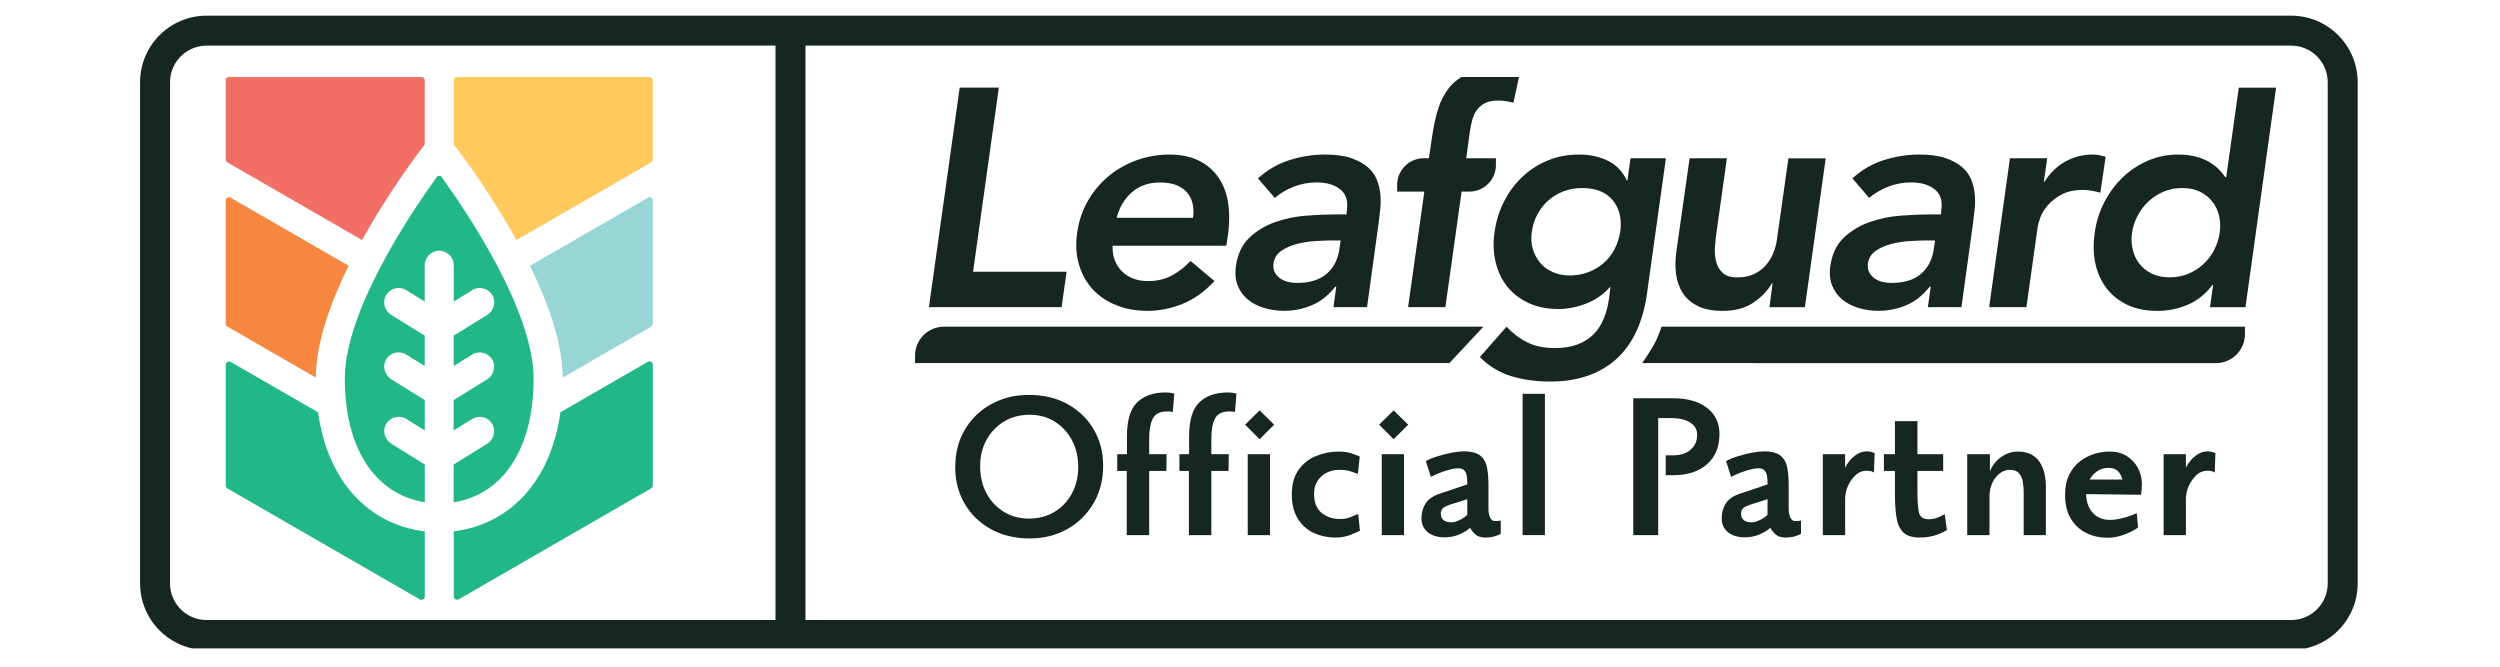
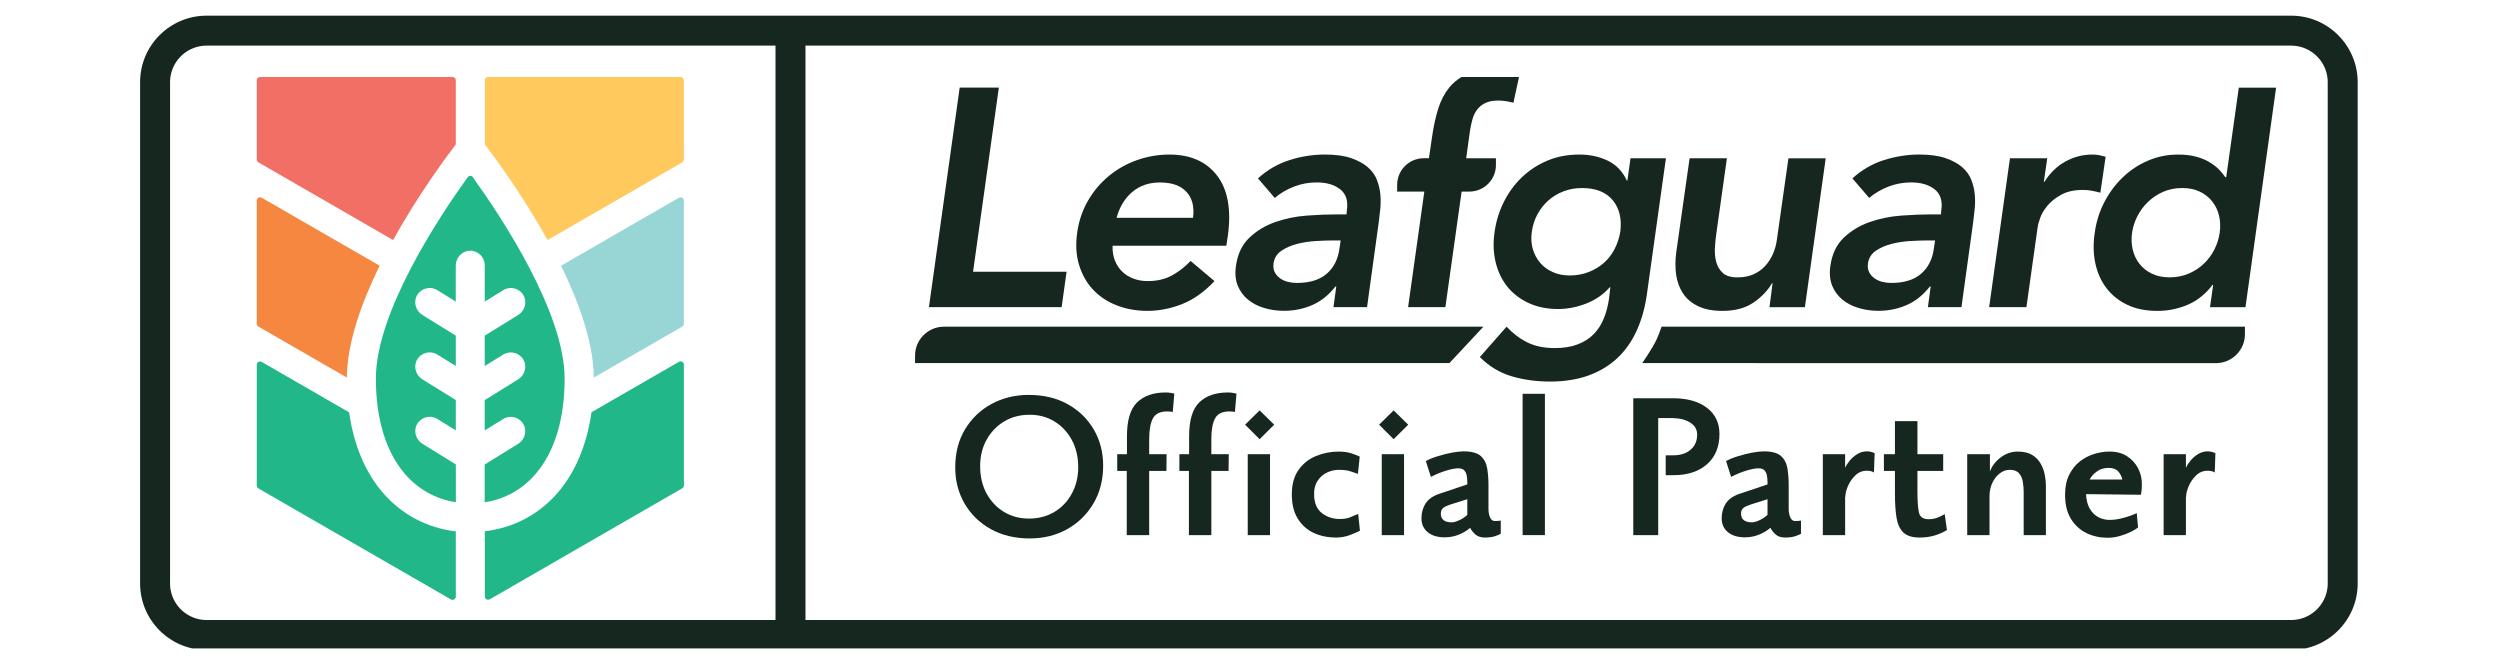
<svg xmlns="http://www.w3.org/2000/svg" width="750" zoomAndPan="magnify" viewBox="0 0 562.5 150" height="200" preserveAspectRatio="xMidYMid meet" version="1.0">
  <defs>
    <g />
-     <clipPath id="9222760bc9">
+     <clipPath id="322eac42f3">
      <path d="M 31.52 3.523 L 530.57 3.523 L 530.57 145.895 L 31.52 145.895 Z M 31.52 3.523 " clip-rule="nonzero" />
    </clipPath>
-     <clipPath id="45dbe2b5ac">
+     <clipPath id="b51d776e2d">
      <path d="M 46.504 3.523 L 515.492 3.523 C 523.77 3.523 530.48 10.23 530.48 18.508 L 530.48 131.262 C 530.48 139.539 523.77 146.246 515.492 146.246 L 46.504 146.246 C 38.23 146.246 31.52 139.539 31.52 131.262 L 31.52 18.508 C 31.52 10.23 38.23 3.523 46.504 3.523 Z M 46.504 3.523 " clip-rule="nonzero" />
    </clipPath>
-     <clipPath id="b36b0e55bd">
-       <path d="M 102 17.32 L 147 17.32 L 147 55 L 102 55 Z M 102 17.32 " clip-rule="nonzero" />
+     <clipPath id="abb500e8e2">
+       <path d="M 109 17.32 L 154 17.32 L 154 55 L 109 55 Z M 109 17.32 " clip-rule="nonzero" />
    </clipPath>
-     <clipPath id="9e6b4941ce">
-       <path d="M 102 81 L 147 81 L 147 134.965 L 102 134.965 Z M 102 81 " clip-rule="nonzero" />
+     <clipPath id="ddd4ef39b9">
+       <path d="M 109 81 L 154 81 L 154 134.965 L 109 134.965 Z M 109 81 " clip-rule="nonzero" />
    </clipPath>
-     <clipPath id="f7f1dbf141">
-       <path d="M 50.785 81 L 96 81 L 96 134.965 L 50.785 134.965 Z M 50.785 81 " clip-rule="nonzero" />
+     <clipPath id="ec7865d57f">
+       <path d="M 57.773 81 L 103 81 L 103 134.965 L 57.773 134.965 Z M 57.773 81 " clip-rule="nonzero" />
    </clipPath>
-     <clipPath id="5701ac4033">
-       <path d="M 50.785 44 L 79 44 L 79 85 L 50.785 85 Z M 50.785 44 " clip-rule="nonzero" />
+     <clipPath id="fa977a86ab">
+       <path d="M 57.773 44 L 86 44 L 86 85 L 57.773 85 Z M 57.773 44 " clip-rule="nonzero" />
    </clipPath>
-     <clipPath id="55c81be441">
-       <path d="M 50.785 17.32 L 96 17.32 L 96 55 L 50.785 55 Z M 50.785 17.32 " clip-rule="nonzero" />
+     <clipPath id="2bf0b2f700">
+       <path d="M 57.773 17.32 L 103 17.32 L 103 55 L 57.773 55 Z M 57.773 17.32 " clip-rule="nonzero" />
    </clipPath>
-     <clipPath id="a62d8a6506">
+     <clipPath id="3db0da6366">
      <path d="M 314 17.32 L 343 17.32 L 343 70 L 314 70 Z M 314 17.32 " clip-rule="nonzero" />
    </clipPath>
-     <clipPath id="4df0932a5d">
+     <clipPath id="021a07324b">
      <path d="M 471 19 L 512.125 19 L 512.125 70 L 471 70 Z M 471 19 " clip-rule="nonzero" />
    </clipPath>
  </defs>
-   <g clip-path="url(#9222760bc9)">
-     <g clip-path="url(#45dbe2b5ac)">
+   <g clip-path="url(#322eac42f3)">
+     <g clip-path="url(#b51d776e2d)">
      <path stroke-linecap="butt" transform="matrix(0.749334, 0, 0, 0.749334, 31.51253, 3.522622)" fill="none" stroke-linejoin="miter" d="M 20.006 0.001 L 645.88 0.001 C 656.926 0.001 665.882 8.952 665.882 19.998 L 665.882 170.47 C 665.882 181.516 656.926 190.467 645.88 190.467 L 20.006 190.467 C 8.965 190.467 0.009 181.516 0.009 170.47 L 0.009 19.998 C 0.009 8.952 8.965 0.001 20.006 0.001 Z M 20.006 0.001 " stroke="#16271f" stroke-width="18" stroke-opacity="1" stroke-miterlimit="4" />
    </g>
  </g>
-   <path fill="#22b789" d="M 99.438 39.871 C 99.145 39.461 98.531 39.461 98.238 39.871 C 91.762 48.867 77.582 70.27 77.582 85.195 C 77.582 94.16 79.797 101.52 83.992 106.48 C 87.035 110.074 90.992 112.293 95.578 112.996 L 95.578 104.504 L 88.074 99.859 C 86.543 98.914 85.977 96.91 86.895 95.367 C 87.809 93.828 89.867 93.305 91.414 94.262 L 95.574 96.84 L 95.574 90.012 L 88.066 85.367 C 86.539 84.422 85.969 82.418 86.887 80.879 C 87.805 79.336 89.859 78.812 91.406 79.77 L 95.566 82.348 L 95.566 75.52 L 88.062 70.875 C 86.531 69.93 85.965 67.926 86.879 66.387 C 87.797 64.844 89.852 64.32 91.402 65.277 L 95.559 67.859 L 95.559 59.773 C 95.559 57.977 96.969 56.438 98.758 56.406 C 100.551 56.379 102.082 57.844 102.082 59.664 L 102.082 67.859 L 106.238 65.285 C 107.789 64.324 109.832 64.82 110.762 66.391 C 111.691 67.961 111.109 69.941 109.578 70.883 L 102.074 75.523 L 102.074 82.355 L 106.234 79.785 C 107.781 78.824 109.824 79.32 110.754 80.891 C 111.672 82.43 111.102 84.438 109.574 85.379 L 102.066 90.023 L 102.066 96.852 L 106.227 94.281 C 107.773 93.32 109.816 93.816 110.746 95.387 C 111.676 96.957 111.098 98.93 109.566 99.879 L 102.062 104.52 L 102.062 113.012 C 106.645 112.312 110.605 110.094 113.648 106.5 C 117.844 101.539 120.059 94.184 120.059 85.215 C 120.059 70.281 105.879 48.883 99.402 39.887 Z M 99.438 39.871 " fill-opacity="1" fill-rule="nonzero" />
-   <g clip-path="url(#b36b0e55bd)">
-     <path fill="#ffc95e" d="M 146.137 17.32 L 102.836 17.32 C 102.426 17.32 102.098 17.648 102.098 18.059 L 102.098 32.496 C 104.215 35.25 110.52 43.738 116.207 54.008 L 146.512 36.535 C 146.742 36.398 146.883 36.156 146.883 35.891 L 146.883 18.059 C 146.883 17.648 146.555 17.32 146.145 17.32 Z M 146.137 17.32 " fill-opacity="1" fill-rule="nonzero" />
+   <path fill="#22b789" d="M 106.426 39.871 C 106.133 39.461 105.52 39.461 105.227 39.871 C 98.75 48.867 84.57 70.27 84.57 85.195 C 84.57 94.16 86.785 101.52 90.98 106.48 C 94.02 110.074 97.977 112.293 102.566 112.996 L 102.566 104.504 L 95.059 99.859 C 93.531 98.914 92.961 96.91 93.879 95.367 C 94.797 93.828 96.852 93.305 98.398 94.262 L 102.559 96.84 L 102.559 90.012 L 95.055 85.367 C 93.523 84.422 92.957 82.418 93.875 80.879 C 94.793 79.336 96.848 78.812 98.395 79.77 L 102.555 82.348 L 102.555 75.52 L 95.047 70.875 C 93.52 69.93 92.949 67.926 93.867 66.387 C 94.785 64.844 96.84 64.32 98.387 65.277 L 102.547 67.859 L 102.547 59.773 C 102.547 57.977 103.953 56.438 105.746 56.406 C 107.539 56.379 109.066 57.844 109.066 59.664 L 109.066 67.859 L 113.227 65.285 C 114.773 64.324 116.816 64.82 117.746 66.391 C 118.676 67.961 118.094 69.941 116.566 70.883 L 109.062 75.523 L 109.062 82.355 L 113.219 79.785 C 114.77 78.824 116.812 79.32 117.742 80.891 C 118.66 82.43 118.09 84.438 116.559 85.379 L 109.055 90.023 L 109.055 96.852 L 113.215 94.281 C 114.762 93.32 116.805 93.816 117.734 95.387 C 118.664 96.957 118.082 98.93 116.555 99.879 L 109.051 104.52 L 109.051 113.012 C 113.629 112.312 117.594 110.094 120.633 106.5 C 124.828 101.539 127.043 94.184 127.043 85.215 C 127.043 70.281 112.867 48.883 106.387 39.887 Z M 106.426 39.871 " fill-opacity="1" fill-rule="nonzero" />
+   <g clip-path="url(#abb500e8e2)">
+     <path fill="#ffc95e" d="M 153.125 17.32 L 109.824 17.32 C 109.414 17.32 109.082 17.648 109.082 18.059 L 109.082 32.496 C 111.199 35.25 117.508 43.738 123.195 54.008 L 153.496 36.535 C 153.73 36.398 153.871 36.156 153.871 35.891 L 153.871 18.059 C 153.871 17.648 153.539 17.32 153.129 17.32 Z M 153.125 17.32 " fill-opacity="1" fill-rule="nonzero" />
  </g>
-   <path fill="#98d6d6" d="M 145.77 44.488 L 119.238 59.793 C 123.34 68.148 126.547 77.148 126.613 84.957 L 146.512 73.484 C 146.742 73.348 146.883 73.105 146.883 72.844 L 146.883 45.125 C 146.883 44.555 146.266 44.195 145.77 44.48 Z M 145.77 44.488 " fill-opacity="1" fill-rule="nonzero" />
-   <g clip-path="url(#9e6b4941ce)">
-     <path fill="#22b789" d="M 145.77 81.41 L 126.105 92.746 C 125.082 99.949 122.562 106.055 118.668 110.66 C 114.414 115.684 108.625 118.77 102.098 119.539 L 102.098 134.199 C 102.098 134.77 102.715 135.129 103.211 134.844 L 146.516 109.871 C 146.75 109.738 146.891 109.492 146.891 109.23 L 146.891 82.051 C 146.891 81.48 146.27 81.121 145.777 81.41 Z M 145.77 81.41 " fill-opacity="1" fill-rule="nonzero" />
+   <path fill="#98d6d6" d="M 152.758 44.488 L 126.223 59.793 C 130.328 68.148 133.535 77.148 133.602 84.957 L 153.5 73.484 C 153.73 73.348 153.871 73.105 153.871 72.844 L 153.871 45.125 C 153.871 44.555 153.254 44.195 152.758 44.48 Z M 152.758 44.488 " fill-opacity="1" fill-rule="nonzero" />
+   <g clip-path="url(#ddd4ef39b9)">
+     <path fill="#22b789" d="M 152.758 81.41 L 133.09 92.746 C 132.07 99.949 129.551 106.055 125.652 110.66 C 121.402 115.684 115.609 118.77 109.082 119.539 L 109.082 134.199 C 109.082 134.77 109.703 135.129 110.195 134.844 L 153.504 109.871 C 153.734 109.738 153.875 109.492 153.875 109.23 L 153.875 82.051 C 153.875 81.48 153.258 81.121 152.762 81.41 Z M 152.758 81.41 " fill-opacity="1" fill-rule="nonzero" />
  </g>
-   <g clip-path="url(#f7f1dbf141)">
-     <path fill="#22b789" d="M 79 110.684 C 75.105 106.078 72.578 99.969 71.562 92.773 L 51.898 81.434 C 51.402 81.145 50.785 81.508 50.785 82.074 L 50.785 109.254 C 50.785 109.52 50.926 109.762 51.16 109.898 L 94.465 134.867 C 94.961 135.152 95.578 134.793 95.578 134.227 L 95.578 119.562 C 89.059 118.793 83.258 115.715 79.008 110.684 Z M 79 110.684 " fill-opacity="1" fill-rule="nonzero" />
+   <g clip-path="url(#ec7865d57f)">
+     <path fill="#22b789" d="M 85.988 110.684 C 82.094 106.078 79.566 99.969 78.551 92.773 L 58.887 81.434 C 58.391 81.145 57.773 81.508 57.773 82.074 L 57.773 109.254 C 57.773 109.52 57.914 109.762 58.145 109.898 L 101.449 134.867 C 101.945 135.152 102.562 134.793 102.562 134.227 L 102.562 119.562 C 96.043 118.793 90.246 115.715 85.996 110.684 Z M 85.988 110.684 " fill-opacity="1" fill-rule="nonzero" />
  </g>
-   <g clip-path="url(#5701ac4033)">
-     <path fill="#f68740" d="M 78.434 59.785 L 51.898 44.488 C 51.402 44.199 50.785 44.562 50.785 45.129 L 50.785 72.836 C 50.785 73.098 50.926 73.344 51.16 73.477 L 71.055 84.953 C 71.121 77.145 74.328 68.145 78.434 59.785 Z M 78.434 59.785 " fill-opacity="1" fill-rule="nonzero" />
+   <g clip-path="url(#fa977a86ab)">
+     <path fill="#f68740" d="M 85.418 59.785 L 58.887 44.488 C 58.391 44.199 57.773 44.562 57.773 45.129 L 57.773 72.836 C 57.773 73.098 57.914 73.344 58.145 73.477 L 78.043 84.953 C 78.109 77.145 81.316 68.145 85.418 59.785 Z M 85.418 59.785 " fill-opacity="1" fill-rule="nonzero" />
  </g>
-   <g clip-path="url(#55c81be441)">
-     <path fill="#f26f65" d="M 95.57 32.496 L 95.57 18.059 C 95.57 17.648 95.242 17.32 94.832 17.32 L 51.523 17.32 C 51.117 17.32 50.785 17.648 50.785 18.059 L 50.785 35.891 C 50.785 36.156 50.926 36.398 51.16 36.535 L 81.461 54.008 C 87.148 43.738 93.461 35.25 95.57 32.496 Z M 95.57 32.496 " fill-opacity="1" fill-rule="nonzero" />
+   <g clip-path="url(#2bf0b2f700)">
+     <path fill="#f26f65" d="M 102.559 32.496 L 102.559 18.059 C 102.559 17.648 102.227 17.32 101.816 17.32 L 58.512 17.32 C 58.102 17.32 57.773 17.648 57.773 18.059 L 57.773 35.891 C 57.773 36.156 57.914 36.398 58.145 36.535 L 88.445 54.008 C 94.137 43.738 100.449 35.25 102.559 32.496 Z M 102.559 32.496 " fill-opacity="1" fill-rule="nonzero" />
  </g>
  <path stroke-linecap="butt" transform="matrix(0, -0.749334, 0.749334, 0, 174.4881, 144.0614)" fill="none" stroke-linejoin="miter" d="M -0.002 4.499 L 184.85 4.499 " stroke="#16271f" stroke-width="9" stroke-opacity="1" stroke-miterlimit="4" />
  <path fill="#16271f" d="M 224.742 19.703 L 215.93 19.703 L 209.008 69.102 L 238.867 69.102 L 239.98 61.145 L 218.938 61.145 Z M 224.742 19.703 " fill-opacity="1" fill-rule="nonzero" />
  <path fill="#16271f" d="M 263.125 34.773 C 260.605 34.773 258.172 35.195 255.82 36.027 C 253.469 36.863 251.359 38.051 249.496 39.586 C 247.633 41.121 246.066 42.973 244.809 45.133 C 243.555 47.297 242.734 49.703 242.367 52.355 C 241.988 55.008 242.129 57.414 242.781 59.578 C 243.438 61.742 244.473 63.59 245.891 65.125 C 247.312 66.66 249.082 67.848 251.203 68.684 C 253.324 69.523 255.645 69.945 258.16 69.945 C 260.816 69.945 263.426 69.43 265.992 68.406 C 268.555 67.387 270.977 65.664 273.262 63.246 L 267.879 58.711 C 266.664 60.016 265.281 61.094 263.719 61.957 C 262.16 62.82 260.328 63.246 258.234 63.246 C 257.07 63.246 255.996 63.059 255.016 62.684 C 254.039 62.316 253.199 61.793 252.5 61.113 C 251.801 60.441 251.254 59.613 250.859 58.637 C 250.461 57.66 250.285 56.547 250.332 55.289 L 275.926 55.289 L 276.273 52.988 C 277.066 47.125 276.25 42.625 273.828 39.488 C 271.406 36.348 267.84 34.777 263.133 34.777 Z M 268.434 49.008 L 251.234 49.008 C 251.887 46.586 253.051 44.656 254.73 43.219 C 256.406 41.773 258.5 41.055 261.02 41.055 C 263.676 41.055 265.656 41.766 266.965 43.18 C 268.266 44.598 268.754 46.539 268.43 49.008 Z M 268.434 49.008 " fill-opacity="1" fill-rule="nonzero" />
  <path fill="#16271f" d="M 309.828 40.527 C 309.41 39.43 308.723 38.465 307.762 37.629 C 306.809 36.793 305.551 36.109 303.984 35.57 C 302.426 35.035 300.457 34.77 298.078 34.77 C 295.422 34.77 292.773 35.188 290.141 36.02 C 287.504 36.859 285.141 38.23 283.043 40.137 L 286.82 44.531 C 288.078 43.465 289.523 42.613 291.156 41.984 C 292.785 41.359 294.484 41.043 296.258 41.043 C 298.5 41.043 300.27 41.57 301.57 42.617 C 302.875 43.664 303.363 45.23 303.039 47.328 L 302.965 48.234 L 300.871 48.234 C 298.777 48.234 296.477 48.328 293.984 48.512 C 291.488 48.699 289.129 49.188 286.887 49.977 C 284.648 50.77 282.719 51.945 281.086 53.5 C 279.453 55.059 278.449 57.188 278.082 59.887 C 277.844 61.559 277.988 63.023 278.496 64.281 C 279.012 65.543 279.777 66.586 280.805 67.422 C 281.828 68.258 283.055 68.887 284.473 69.309 C 285.895 69.727 287.375 69.934 288.914 69.934 C 291.156 69.934 293.262 69.5 295.242 68.645 C 297.223 67.781 298.957 66.398 300.449 64.492 L 300.66 64.492 L 300.031 69.098 L 307.586 69.098 L 310.238 49.84 C 310.332 49.047 310.434 48.129 310.555 47.082 C 310.668 46.031 310.684 44.953 310.59 43.832 C 310.496 42.719 310.238 41.613 309.82 40.52 Z M 301.367 55.98 C 301.043 58.355 300.086 60.227 298.5 61.602 C 296.914 62.973 294.676 63.66 291.789 63.66 C 291.086 63.66 290.414 63.578 289.762 63.414 C 289.105 63.25 288.523 62.984 288.008 62.613 C 287.496 62.242 287.098 61.785 286.82 61.254 C 286.543 60.719 286.445 60.055 286.543 59.266 C 286.727 58.059 287.309 57.113 288.293 56.438 C 289.27 55.766 290.426 55.254 291.75 54.902 C 293.078 54.555 294.48 54.332 295.945 54.242 C 297.414 54.148 298.73 54.102 299.895 54.102 L 301.645 54.102 L 301.367 55.988 Z M 301.367 55.98 " fill-opacity="1" fill-rule="nonzero" />
  <path fill="#16271f" d="M 366.176 40.633 L 366.039 40.633 C 365.105 38.59 363.684 37.098 361.777 36.168 C 359.867 35.238 357.719 34.773 355.344 34.773 C 352.73 34.773 350.344 35.227 348.176 36.133 C 346.012 37.043 344.102 38.285 342.445 39.867 C 340.785 41.449 339.426 43.309 338.352 45.453 C 337.281 47.594 336.582 49.895 336.258 52.359 C 335.926 54.734 336.02 56.969 336.535 59.059 C 337.051 61.148 337.918 62.969 339.152 64.504 C 340.391 66.039 341.977 67.262 343.91 68.168 C 345.848 69.074 348.07 69.527 350.586 69.527 C 352.684 69.527 354.781 69.121 356.875 68.305 C 358.973 67.492 360.746 66.27 362.188 64.641 L 362.328 64.641 L 362.047 67.082 C 361.812 68.758 361.422 70.281 360.859 71.652 C 360.301 73.027 359.543 74.203 358.59 75.18 C 357.633 76.152 356.434 76.926 354.988 77.48 C 353.539 78.039 351.816 78.316 349.812 78.316 C 347.438 78.316 345.398 77.895 343.695 77.062 C 341.988 76.227 340.422 75.039 338.977 73.504 L 332.961 80.34 C 335.059 82.438 337.453 83.875 340.129 84.664 C 342.809 85.457 345.707 85.852 348.832 85.852 C 351.953 85.852 354.98 85.383 357.5 84.453 C 360.016 83.523 362.172 82.211 363.965 80.512 C 365.754 78.809 367.199 76.746 368.297 74.301 C 369.395 71.859 370.148 69.121 370.566 66.102 L 374.832 35.609 L 366.863 35.609 L 366.16 40.633 Z M 364.566 52.145 C 364.332 53.543 363.902 54.84 363.273 56.055 C 362.645 57.266 361.844 58.297 360.859 59.156 C 359.883 60.02 358.738 60.703 357.434 61.215 C 356.125 61.73 354.703 61.98 353.172 61.98 C 351.77 61.98 350.496 61.727 349.359 61.215 C 348.219 60.707 347.277 60.008 346.531 59.125 C 345.785 58.242 345.238 57.219 344.887 56.055 C 344.539 54.895 344.457 53.633 344.641 52.289 C 344.824 50.801 345.258 49.438 345.934 48.207 C 346.609 46.973 347.438 45.926 348.414 45.066 C 349.391 44.203 350.523 43.531 351.805 43.043 C 353.086 42.555 354.473 42.309 355.965 42.309 C 359.043 42.309 361.336 43.219 362.852 45.031 C 364.363 46.844 364.938 49.219 364.566 52.148 Z M 364.566 52.145 " fill-opacity="1" fill-rule="nonzero" />
  <path fill="#16271f" d="M 399.801 53.891 C 399.664 55.008 399.371 56.078 398.926 57.102 C 398.484 58.125 397.902 59.035 397.176 59.824 C 396.457 60.617 395.582 61.242 394.559 61.711 C 393.531 62.176 392.316 62.41 390.922 62.41 C 389.43 62.41 388.324 62.07 387.605 61.395 C 386.883 60.723 386.387 59.887 386.137 58.883 C 385.879 57.883 385.785 56.812 385.859 55.676 C 385.926 54.535 386.035 53.5 386.172 52.57 L 388.551 35.617 L 380.16 35.617 L 377.156 56.758 C 376.926 58.48 376.914 60.133 377.117 61.711 C 377.332 63.293 377.828 64.699 378.621 65.934 C 379.414 67.164 380.547 68.141 382.012 68.863 C 383.48 69.586 385.332 69.949 387.574 69.949 C 390.367 69.949 392.68 69.332 394.496 68.102 C 396.312 66.867 397.715 65.414 398.691 63.738 L 398.828 63.738 L 398.129 69.113 L 406.102 69.113 L 410.785 35.621 L 402.395 35.621 L 399.805 53.902 Z M 399.801 53.891 " fill-opacity="1" fill-rule="nonzero" />
  <path fill="#16271f" d="M 443.57 40.527 C 443.156 39.43 442.465 38.465 441.508 37.629 C 440.551 36.793 439.293 36.109 437.73 35.57 C 436.168 35.035 434.199 34.77 431.82 34.77 C 429.164 34.77 426.52 35.188 423.887 36.02 C 421.25 36.859 418.887 38.23 416.789 40.137 L 420.562 44.531 C 421.82 43.465 423.266 42.613 424.898 41.984 C 426.531 41.359 428.23 41.043 430.004 41.043 C 432.242 41.043 434.016 41.57 435.316 42.617 C 436.617 43.664 437.105 45.23 436.785 47.328 L 436.711 48.234 L 434.617 48.234 C 432.523 48.234 430.223 48.328 427.73 48.512 C 425.234 48.699 422.871 49.188 420.633 49.977 C 418.391 50.77 416.461 51.945 414.832 53.5 C 413.199 55.059 412.195 57.188 411.824 59.887 C 411.59 61.559 411.734 63.023 412.242 64.281 C 412.758 65.543 413.523 66.586 414.547 67.422 C 415.57 68.258 416.797 68.887 418.219 69.309 C 419.641 69.727 421.121 69.934 422.66 69.934 C 424.898 69.934 427.004 69.5 428.984 68.645 C 430.969 67.781 432.699 66.398 434.195 64.492 L 434.406 64.492 L 433.777 69.098 L 441.328 69.098 L 443.984 49.84 C 444.074 49.047 444.18 48.129 444.297 47.082 C 444.41 46.031 444.426 44.953 444.332 43.832 C 444.242 42.719 443.984 41.613 443.566 40.52 Z M 435.109 55.98 C 434.785 58.355 433.828 60.227 432.242 61.602 C 430.656 62.973 428.422 63.66 425.531 63.66 C 424.832 63.66 424.16 63.578 423.504 63.414 C 422.852 63.25 422.27 62.984 421.754 62.613 C 421.238 62.242 420.844 61.785 420.562 61.254 C 420.289 60.719 420.188 60.055 420.289 59.266 C 420.473 58.059 421.055 57.113 422.035 56.438 C 423.016 55.766 424.168 55.254 425.496 54.902 C 426.824 54.555 428.223 54.332 429.691 54.242 C 431.156 54.148 432.477 54.102 433.637 54.102 L 435.391 54.102 L 435.109 55.988 Z M 435.109 55.98 " fill-opacity="1" fill-rule="nonzero" />
  <path fill="#16271f" d="M 473.77 35.262 C 473.254 35.121 472.766 35.004 472.305 34.91 C 471.836 34.82 471.344 34.773 470.836 34.773 C 468.598 34.773 466.539 35.309 464.648 36.375 C 462.762 37.445 461.211 38.961 460 40.91 L 459.863 40.91 L 460.629 35.609 L 452.238 35.609 L 447.559 69.102 L 455.945 69.102 L 458.465 51.168 C 458.512 50.707 458.695 50.008 459.023 49.078 C 459.348 48.148 459.898 47.219 460.664 46.289 C 461.434 45.359 462.473 44.531 463.773 43.812 C 465.078 43.094 466.715 42.734 468.668 42.734 C 469.324 42.734 469.973 42.793 470.625 42.91 C 471.281 43.027 471.93 43.176 472.582 43.363 L 473.77 35.266 Z M 473.77 35.262 " fill-opacity="1" fill-rule="nonzero" />
-   <g clip-path="url(#a62d8a6506)">
+   <g clip-path="url(#3db0da6366)">
    <path fill="#16271f" d="M 336.582 37.137 L 336.582 35.605 L 329.891 35.605 L 330.73 29.535 C 330.867 28.605 331.055 27.719 331.289 26.883 C 331.523 26.047 331.871 25.312 332.34 24.684 C 332.805 24.059 333.422 23.559 334.191 23.184 C 334.961 22.816 335.93 22.625 337.098 22.625 C 337.703 22.625 338.285 22.672 338.848 22.762 C 339.406 22.855 339.965 22.973 340.523 23.113 L 342.062 15.992 C 340.48 15.668 338.727 15.504 336.82 15.504 C 334.207 15.504 332.043 15.863 330.316 16.59 C 328.594 17.312 327.184 18.348 326.086 19.691 C 324.992 21.043 324.152 22.656 323.57 24.539 C 322.988 26.426 322.531 28.531 322.207 30.852 L 321.508 35.602 L 320.355 35.602 C 317.043 35.602 314.363 38.277 314.363 41.578 L 314.363 43.109 L 320.473 43.109 L 316.824 69.098 L 325.211 69.098 L 328.863 43.109 L 330.594 43.109 C 333.906 43.109 336.586 40.434 336.586 37.129 Z M 336.582 37.137 " fill-opacity="1" fill-rule="nonzero" />
  </g>
  <path fill="#16271f" d="M 332.293 73.5 L 212.414 73.5 C 208.812 73.5 205.887 76.414 205.887 80.012 L 205.887 81.695 L 321.574 81.695 C 325.941 81.695 326.117 81.695 326.117 81.695 C 326.477 81.32 333.766 73.504 333.77 73.5 Z M 332.293 73.5 " fill-opacity="1" fill-rule="nonzero" />
-   <g clip-path="url(#4df0932a5d)">
+   <g clip-path="url(#021a07324b)">
    <path fill="#16271f" d="M 503.734 19.703 L 500.898 39.867 L 500.691 39.867 C 500.312 39.309 499.852 38.742 499.289 38.156 C 498.727 37.578 498.027 37.031 497.188 36.52 C 496.348 36.004 495.348 35.59 494.184 35.266 C 493.02 34.941 491.641 34.777 490.055 34.777 C 487.68 34.777 485.43 35.23 483.309 36.141 C 481.188 37.047 479.301 38.293 477.645 39.875 C 475.988 41.457 474.605 43.316 473.488 45.457 C 472.371 47.598 471.645 49.902 471.32 52.367 C 470.945 54.832 470.992 57.133 471.457 59.273 C 471.922 61.418 472.762 63.277 473.977 64.859 C 475.191 66.441 476.75 67.684 478.66 68.594 C 480.57 69.504 482.828 69.953 485.445 69.953 C 487.824 69.953 490.09 69.488 492.258 68.559 C 494.426 67.629 496.277 66.137 497.816 64.094 L 497.957 64.094 L 497.254 69.117 L 505.23 69.117 L 512.121 19.719 L 503.73 19.719 Z M 499.434 52.355 C 499.25 53.66 498.852 54.914 498.246 56.121 C 497.637 57.332 496.844 58.402 495.867 59.332 C 494.891 60.262 493.746 61.008 492.438 61.566 C 491.133 62.125 489.711 62.402 488.172 62.402 C 486.633 62.402 485.293 62.125 484.152 61.566 C 483.008 61.008 482.078 60.266 481.359 59.332 C 480.637 58.402 480.133 57.332 479.855 56.121 C 479.574 54.914 479.531 53.656 479.715 52.355 C 479.902 51.055 480.312 49.797 480.941 48.586 C 481.566 47.379 482.371 46.305 483.355 45.375 C 484.332 44.445 485.465 43.699 486.746 43.141 C 488.027 42.582 489.438 42.305 490.977 42.305 C 492.516 42.305 493.855 42.582 494.996 43.141 C 496.141 43.699 497.07 44.445 497.789 45.375 C 498.512 46.305 499.016 47.375 499.297 48.586 C 499.57 49.797 499.617 51.051 499.434 52.355 Z M 499.434 52.355 " fill-opacity="1" fill-rule="nonzero" />
  </g>
  <path fill="#16271f" d="M 505.109 73.5 L 373.852 73.5 C 373.527 74.461 373.176 75.398 372.773 76.293 C 371.887 78.285 369.496 81.695 369.496 81.695 L 498.582 81.707 C 502.188 81.707 505.109 78.789 505.109 75.195 Z M 505.109 73.5 " fill-opacity="1" fill-rule="nonzero" />
  <g fill="#16271f" fill-opacity="1">
    <g transform="translate(213.7862, 120.3994)">
      <g>
        <path d="M 17.906 0.75 C 14.562 0.75 11.625 0.039 9.094 -1.375 C 6.57 -2.801 4.613 -4.723 3.219 -7.141 C 1.832 -9.555 1.141 -12.25 1.141 -15.219 C 1.141 -18.5 1.875 -21.359 3.344 -23.797 C 4.812 -26.242 6.797 -28.145 9.297 -29.5 C 11.797 -30.863 14.582 -31.547 17.656 -31.547 C 21.031 -31.547 23.973 -30.844 26.484 -29.438 C 28.992 -28.031 30.941 -26.129 32.328 -23.734 C 33.723 -21.336 34.422 -18.633 34.422 -15.625 C 34.422 -12.383 33.68 -9.531 32.203 -7.062 C 30.734 -4.602 28.758 -2.688 26.281 -1.312 C 23.801 0.059 21.008 0.75 17.906 0.75 Z M 6.75 -15.516 C 6.75 -13.172 7.234 -11.113 8.203 -9.344 C 9.18 -7.57 10.492 -6.191 12.141 -5.203 C 13.797 -4.211 15.648 -3.719 17.703 -3.719 C 19.891 -3.719 21.816 -4.223 23.484 -5.234 C 25.148 -6.242 26.453 -7.625 27.391 -9.375 C 28.336 -11.125 28.812 -13.094 28.812 -15.281 C 28.812 -17.625 28.32 -19.68 27.344 -21.453 C 26.375 -23.223 25.07 -24.602 23.438 -25.594 C 21.801 -26.582 19.957 -27.078 17.906 -27.078 C 15.719 -27.078 13.789 -26.57 12.125 -25.562 C 10.457 -24.551 9.145 -23.176 8.188 -21.438 C 7.227 -19.707 6.75 -17.734 6.75 -15.516 Z M 6.75 -15.516 " />
      </g>
    </g>
  </g>
  <g fill="#16271f" fill-opacity="1">
    <g transform="translate(249.8926, 120.3994)">
      <g>
        <path d="M 13.984 -27.719 C 13.816 -27.75 13.625 -27.773 13.406 -27.797 C 13.195 -27.816 12.961 -27.828 12.703 -27.828 C 11.141 -27.828 10.078 -27.305 9.516 -26.266 C 8.953 -25.223 8.672 -23.66 8.672 -21.578 L 8.672 -18.203 L 12.594 -18.203 L 12.547 -14.438 L 8.672 -14.438 L 8.672 0 L 3.625 0 L 3.625 -14.438 L 1.484 -14.438 L 1.484 -18.203 L 3.672 -18.203 L 3.672 -22.219 C 3.672 -25.852 4.438 -28.406 5.969 -29.875 C 7.508 -31.352 9.648 -32.094 12.391 -32.094 C 12.754 -32.094 13.102 -32.066 13.438 -32.016 C 13.77 -31.961 14.066 -31.906 14.328 -31.844 Z M 13.984 -27.719 " />
      </g>
    </g>
  </g>
  <g fill="#16271f" fill-opacity="1">
    <g transform="translate(263.8788, 120.3994)">
      <g>
        <path d="M 13.984 -27.719 C 13.816 -27.75 13.625 -27.773 13.406 -27.797 C 13.195 -27.816 12.961 -27.828 12.703 -27.828 C 11.141 -27.828 10.078 -27.305 9.516 -26.266 C 8.953 -25.223 8.672 -23.66 8.672 -21.578 L 8.672 -18.203 L 12.594 -18.203 L 12.547 -14.438 L 8.672 -14.438 L 8.672 0 L 3.625 0 L 3.625 -14.438 L 1.484 -14.438 L 1.484 -18.203 L 3.672 -18.203 L 3.672 -22.219 C 3.672 -25.852 4.438 -28.406 5.969 -29.875 C 7.508 -31.352 9.648 -32.094 12.391 -32.094 C 12.754 -32.094 13.102 -32.066 13.438 -32.016 C 13.77 -31.961 14.066 -31.906 14.328 -31.844 Z M 13.984 -27.719 " />
      </g>
    </g>
  </g>
  <g fill="#16271f" fill-opacity="1">
    <g transform="translate(277.8651, 120.3994)">
      <g>
        <path d="M 2.281 -24.844 L 5.547 -28.062 L 8.828 -24.844 L 5.547 -21.578 Z M 2.875 -18.203 L 7.891 -18.203 L 7.891 0 L 2.875 0 Z M 2.875 -18.203 " />
      </g>
    </g>
  </g>
  <g fill="#16271f" fill-opacity="1">
    <g transform="translate(289.1732, 120.3994)">
      <g>
        <path d="M 12.094 -14.688 C 11.133 -14.688 10.223 -14.477 9.359 -14.062 C 8.504 -13.645 7.805 -13.02 7.266 -12.188 C 6.723 -11.363 6.469 -10.328 6.5 -9.078 C 6.531 -7.223 7.113 -5.848 8.25 -4.953 C 9.395 -4.066 10.727 -3.625 12.25 -3.625 C 13.27 -3.625 14.086 -3.766 14.703 -4.047 C 15.316 -4.328 15.891 -4.566 16.422 -4.766 L 16.812 -0.984 C 16.383 -0.754 15.664 -0.441 14.656 -0.047 C 13.645 0.348 12.578 0.547 11.453 0.547 C 9.566 0.547 7.867 0.191 6.359 -0.516 C 4.859 -1.234 3.672 -2.312 2.797 -3.75 C 1.922 -5.188 1.484 -6.977 1.484 -9.125 C 1.484 -11.406 1.988 -13.254 3 -14.672 C 4.008 -16.098 5.32 -17.141 6.938 -17.797 C 8.562 -18.461 10.266 -18.797 12.047 -18.797 C 13.141 -18.797 14.109 -18.656 14.953 -18.375 C 15.797 -18.094 16.398 -17.852 16.766 -17.656 L 16.359 -13.781 C 15.898 -13.945 15.332 -14.141 14.656 -14.359 C 13.977 -14.578 13.125 -14.688 12.094 -14.688 Z M 12.094 -14.688 " />
      </g>
    </g>
  </g>
  <g fill="#16271f" fill-opacity="1">
    <g transform="translate(308.0199, 120.3994)">
      <g>
        <path d="M 2.281 -24.844 L 5.547 -28.062 L 8.828 -24.844 L 5.547 -21.578 Z M 2.875 -18.203 L 7.891 -18.203 L 7.891 0 L 2.875 0 Z M 2.875 -18.203 " />
      </g>
    </g>
  </g>
  <g fill="#16271f" fill-opacity="1">
    <g transform="translate(319.328, 120.3994)">
      <g>
        <path d="M 18.344 -3.266 L 18.344 -0.297 C 18.051 -0.129 17.613 0.051 17.031 0.25 C 16.457 0.445 15.707 0.547 14.781 0.547 C 13.883 0.547 13.172 0.316 12.641 -0.141 C 12.117 -0.609 11.723 -1.109 11.453 -1.641 C 10.723 -1.004 9.863 -0.488 8.875 -0.094 C 7.883 0.301 6.828 0.5 5.703 0.5 C 4.117 0.5 2.852 0.113 1.906 -0.656 C 0.969 -1.438 0.5 -2.473 0.5 -3.766 C 0.5 -5.023 0.801 -6.133 1.406 -7.094 C 2.02 -8.051 3.039 -8.781 4.469 -9.281 L 10.812 -11.406 L 10.812 -11.906 C 10.812 -12.332 10.773 -12.785 10.703 -13.266 C 10.641 -13.742 10.469 -14.156 10.188 -14.5 C 9.906 -14.852 9.438 -15.031 8.781 -15.031 C 8.082 -15.031 7.145 -14.848 5.969 -14.484 C 4.801 -14.117 3.688 -13.656 2.625 -13.094 L 1.484 -16.656 C 2.211 -17.062 3.102 -17.426 4.156 -17.75 C 5.219 -18.082 6.273 -18.348 7.328 -18.547 C 8.391 -18.742 9.27 -18.844 9.969 -18.844 C 11.789 -18.844 13.086 -18.488 13.859 -17.781 C 14.641 -17.07 15.117 -16.133 15.297 -14.969 C 15.484 -13.812 15.578 -12.594 15.578 -11.312 L 15.578 -5.859 C 15.578 -5.16 15.695 -4.535 15.938 -3.984 C 16.188 -3.441 16.531 -3.172 16.969 -3.172 C 17.195 -3.172 17.426 -3.176 17.656 -3.188 C 17.883 -3.207 18.113 -3.234 18.344 -3.266 Z M 7.297 -2.875 C 7.785 -2.875 8.383 -3.047 9.094 -3.391 C 9.812 -3.742 10.383 -4.133 10.812 -4.562 L 10.812 -8.078 L 7.188 -6.938 C 6.363 -6.676 5.77 -6.406 5.406 -6.125 C 5.039 -5.844 4.859 -5.422 4.859 -4.859 C 4.859 -3.535 5.672 -2.875 7.297 -2.875 Z M 7.297 -2.875 " />
      </g>
    </g>
  </g>
  <g fill="#16271f" fill-opacity="1">
    <g transform="translate(339.7123, 120.3994)">
      <g>
        <path d="M 2.875 0 L 2.875 -31.797 L 7.891 -31.797 L 7.891 0 Z M 2.875 0 " />
      </g>
    </g>
  </g>
  <g fill="#16271f" fill-opacity="1">
    <g transform="translate(351.0203, 120.3994)">
      <g />
    </g>
  </g>
  <g fill="#16271f" fill-opacity="1">
    <g transform="translate(364.3619, 120.3994)">
      <g>
        <path d="M 8.734 -26.328 L 8.734 0 L 3.125 0 L 3.125 -30.797 L 12 -30.797 C 15.27 -30.797 17.836 -30.078 19.703 -28.641 C 21.578 -27.203 22.516 -25.242 22.516 -22.766 C 22.516 -19.859 21.578 -17.582 19.703 -15.938 C 17.836 -14.301 15.336 -13.484 12.203 -13.484 L 10.422 -13.484 L 10.422 -17.953 L 12.094 -17.953 C 13.75 -17.953 15.062 -18.375 16.031 -19.219 C 17.008 -20.062 17.5 -21.191 17.5 -22.609 C 17.5 -23.734 16.992 -24.625 15.984 -25.281 C 14.984 -25.945 13.656 -26.297 12 -26.328 Z M 8.734 -26.328 " />
      </g>
    </g>
  </g>
  <g fill="#16271f" fill-opacity="1">
    <g transform="translate(386.8787, 120.3994)">
      <g>
        <path d="M 18.344 -3.266 L 18.344 -0.297 C 18.051 -0.129 17.613 0.051 17.031 0.25 C 16.457 0.445 15.707 0.547 14.781 0.547 C 13.883 0.547 13.172 0.316 12.641 -0.141 C 12.117 -0.609 11.723 -1.109 11.453 -1.641 C 10.723 -1.004 9.863 -0.488 8.875 -0.094 C 7.883 0.301 6.828 0.5 5.703 0.5 C 4.117 0.5 2.852 0.113 1.906 -0.656 C 0.969 -1.438 0.5 -2.473 0.5 -3.766 C 0.5 -5.023 0.801 -6.133 1.406 -7.094 C 2.02 -8.051 3.039 -8.781 4.469 -9.281 L 10.812 -11.406 L 10.812 -11.906 C 10.812 -12.332 10.773 -12.785 10.703 -13.266 C 10.641 -13.742 10.469 -14.156 10.188 -14.5 C 9.906 -14.852 9.438 -15.031 8.781 -15.031 C 8.082 -15.031 7.145 -14.848 5.969 -14.484 C 4.801 -14.117 3.688 -13.656 2.625 -13.094 L 1.484 -16.656 C 2.211 -17.062 3.102 -17.426 4.156 -17.75 C 5.219 -18.082 6.273 -18.348 7.328 -18.547 C 8.391 -18.742 9.27 -18.844 9.969 -18.844 C 11.789 -18.844 13.086 -18.488 13.859 -17.781 C 14.641 -17.07 15.117 -16.133 15.297 -14.969 C 15.484 -13.812 15.578 -12.594 15.578 -11.312 L 15.578 -5.859 C 15.578 -5.16 15.695 -4.535 15.938 -3.984 C 16.188 -3.441 16.531 -3.172 16.969 -3.172 C 17.195 -3.172 17.426 -3.176 17.656 -3.188 C 17.883 -3.207 18.113 -3.234 18.344 -3.266 Z M 7.297 -2.875 C 7.785 -2.875 8.383 -3.047 9.094 -3.391 C 9.812 -3.742 10.383 -4.133 10.812 -4.562 L 10.812 -8.078 L 7.188 -6.938 C 6.363 -6.676 5.77 -6.406 5.406 -6.125 C 5.039 -5.844 4.859 -5.422 4.859 -4.859 C 4.859 -3.535 5.672 -2.875 7.297 -2.875 Z M 7.297 -2.875 " />
      </g>
    </g>
  </g>
  <g fill="#16271f" fill-opacity="1">
    <g transform="translate(407.2629, 120.3994)">
      <g>
        <path d="M 12.797 -18.844 C 13.191 -18.844 13.547 -18.789 13.859 -18.688 C 14.172 -18.594 14.395 -18.516 14.531 -18.453 L 14.375 -14.078 C 14.145 -14.242 13.891 -14.352 13.609 -14.406 C 13.328 -14.457 13.039 -14.484 12.75 -14.484 C 11.75 -14.484 10.883 -14.125 10.156 -13.406 C 9.438 -12.695 8.883 -11.891 8.5 -10.984 C 8.125 -10.078 7.938 -9.289 7.938 -8.625 L 7.891 -8.625 L 7.891 0 L 2.875 0 L 2.875 -18.203 L 7.891 -18.203 L 7.891 -15.125 C 8.117 -15.656 8.461 -16.203 8.922 -16.766 C 9.391 -17.328 9.953 -17.812 10.609 -18.219 C 11.273 -18.633 12.004 -18.844 12.797 -18.844 Z M 12.797 -18.844 " />
      </g>
    </g>
  </g>
  <g fill="#16271f" fill-opacity="1">
    <g transform="translate(422.9851, 120.3994)">
      <g>
        <path d="M 0.891 -14.438 L 0.891 -18.203 L 3.375 -18.203 L 3.375 -25.641 L 8.438 -25.641 L 8.438 -18.203 L 14.234 -18.203 L 14.234 -14.438 L 8.438 -14.438 L 8.438 -9.875 C 8.438 -7.656 8.551 -6.051 8.781 -5.062 C 9.008 -4.07 9.734 -3.578 10.953 -3.578 C 11.617 -3.578 12.25 -3.68 12.844 -3.891 C 13.438 -4.109 14.016 -4.383 14.578 -4.719 L 15.078 -1.141 C 14.348 -0.68 13.461 -0.285 12.422 0.047 C 11.379 0.379 10.211 0.547 8.922 0.547 C 7.273 0.547 6.051 0.16 5.25 -0.609 C 4.457 -1.391 3.945 -2.516 3.719 -3.984 C 3.488 -5.461 3.375 -7.258 3.375 -9.375 L 3.375 -14.438 Z M 0.891 -14.438 " />
      </g>
    </g>
  </g>
  <g fill="#16271f" fill-opacity="1">
    <g transform="translate(439.7488, 120.3994)">
      <g>
        <path d="M 7.891 -8.734 L 7.891 0 L 2.875 0 L 2.875 -18.203 L 7.984 -18.203 L 7.984 -14.328 C 8.484 -15.617 9.312 -16.688 10.469 -17.531 C 11.625 -18.375 12.879 -18.797 14.234 -18.797 C 15.586 -18.797 16.676 -18.539 17.5 -18.031 C 18.332 -17.52 18.969 -16.863 19.406 -16.062 C 19.852 -15.27 20.16 -14.438 20.328 -13.562 C 20.492 -12.688 20.578 -11.883 20.578 -11.156 L 20.578 0 L 15.578 0 L 15.578 -9.719 C 15.578 -10.445 15.516 -11.191 15.391 -11.953 C 15.273 -12.711 14.992 -13.359 14.547 -13.891 C 14.109 -14.422 13.41 -14.688 12.453 -14.688 C 11.617 -14.688 10.852 -14.41 10.156 -13.859 C 9.469 -13.316 8.914 -12.598 8.5 -11.703 C 8.094 -10.805 7.891 -9.816 7.891 -8.734 Z M 7.891 -8.734 " />
      </g>
    </g>
  </g>
  <g fill="#16271f" fill-opacity="1">
    <g transform="translate(463.1584, 120.3994)">
      <g>
        <path d="M 18.75 -11.859 C 18.781 -10.797 18.711 -9.867 18.547 -9.078 L 6.203 -9.219 C 6.266 -7.832 6.562 -6.707 7.094 -5.844 C 7.625 -4.988 8.285 -4.367 9.078 -3.984 C 9.867 -3.609 10.66 -3.422 11.453 -3.422 C 12.285 -3.422 13.129 -3.52 13.984 -3.719 C 14.848 -3.914 15.609 -4.141 16.266 -4.391 C 16.93 -4.641 17.379 -4.828 17.609 -4.953 L 17.906 -1.734 C 17.57 -1.441 17.039 -1.113 16.312 -0.75 C 15.582 -0.383 14.766 -0.07 13.859 0.188 C 12.953 0.457 12.004 0.594 11.016 0.594 C 9.328 0.594 7.766 0.246 6.328 -0.438 C 4.891 -1.133 3.723 -2.191 2.828 -3.609 C 1.93 -5.035 1.484 -6.859 1.484 -9.078 C 1.484 -10.828 1.789 -12.32 2.406 -13.562 C 3.02 -14.801 3.812 -15.801 4.781 -16.562 C 5.758 -17.32 6.832 -17.883 8 -18.25 C 9.176 -18.613 10.328 -18.797 11.453 -18.797 C 13.047 -18.797 14.367 -18.445 15.422 -17.75 C 16.484 -17.062 17.297 -16.188 17.859 -15.125 C 18.422 -14.07 18.719 -12.984 18.75 -11.859 Z M 11.25 -15.125 C 10.289 -15.125 9.445 -14.875 8.719 -14.375 C 8 -13.883 7.426 -13.258 7 -12.5 L 14.375 -12.5 C 14.219 -13.195 13.906 -13.805 13.438 -14.328 C 12.977 -14.859 12.25 -15.125 11.25 -15.125 Z M 11.25 -15.125 " />
      </g>
    </g>
  </g>
  <g fill="#16271f" fill-opacity="1">
    <g transform="translate(483.9394, 120.3994)">
      <g>
        <path d="M 12.797 -18.844 C 13.191 -18.844 13.547 -18.789 13.859 -18.688 C 14.172 -18.594 14.395 -18.516 14.531 -18.453 L 14.375 -14.078 C 14.145 -14.242 13.891 -14.352 13.609 -14.406 C 13.328 -14.457 13.039 -14.484 12.75 -14.484 C 11.75 -14.484 10.883 -14.125 10.156 -13.406 C 9.438 -12.695 8.883 -11.891 8.5 -10.984 C 8.125 -10.078 7.938 -9.289 7.938 -8.625 L 7.891 -8.625 L 7.891 0 L 2.875 0 L 2.875 -18.203 L 7.891 -18.203 L 7.891 -15.125 C 8.117 -15.656 8.461 -16.203 8.922 -16.766 C 9.391 -17.328 9.953 -17.812 10.609 -18.219 C 11.273 -18.633 12.004 -18.844 12.797 -18.844 Z M 12.797 -18.844 " />
      </g>
    </g>
  </g>
</svg>
